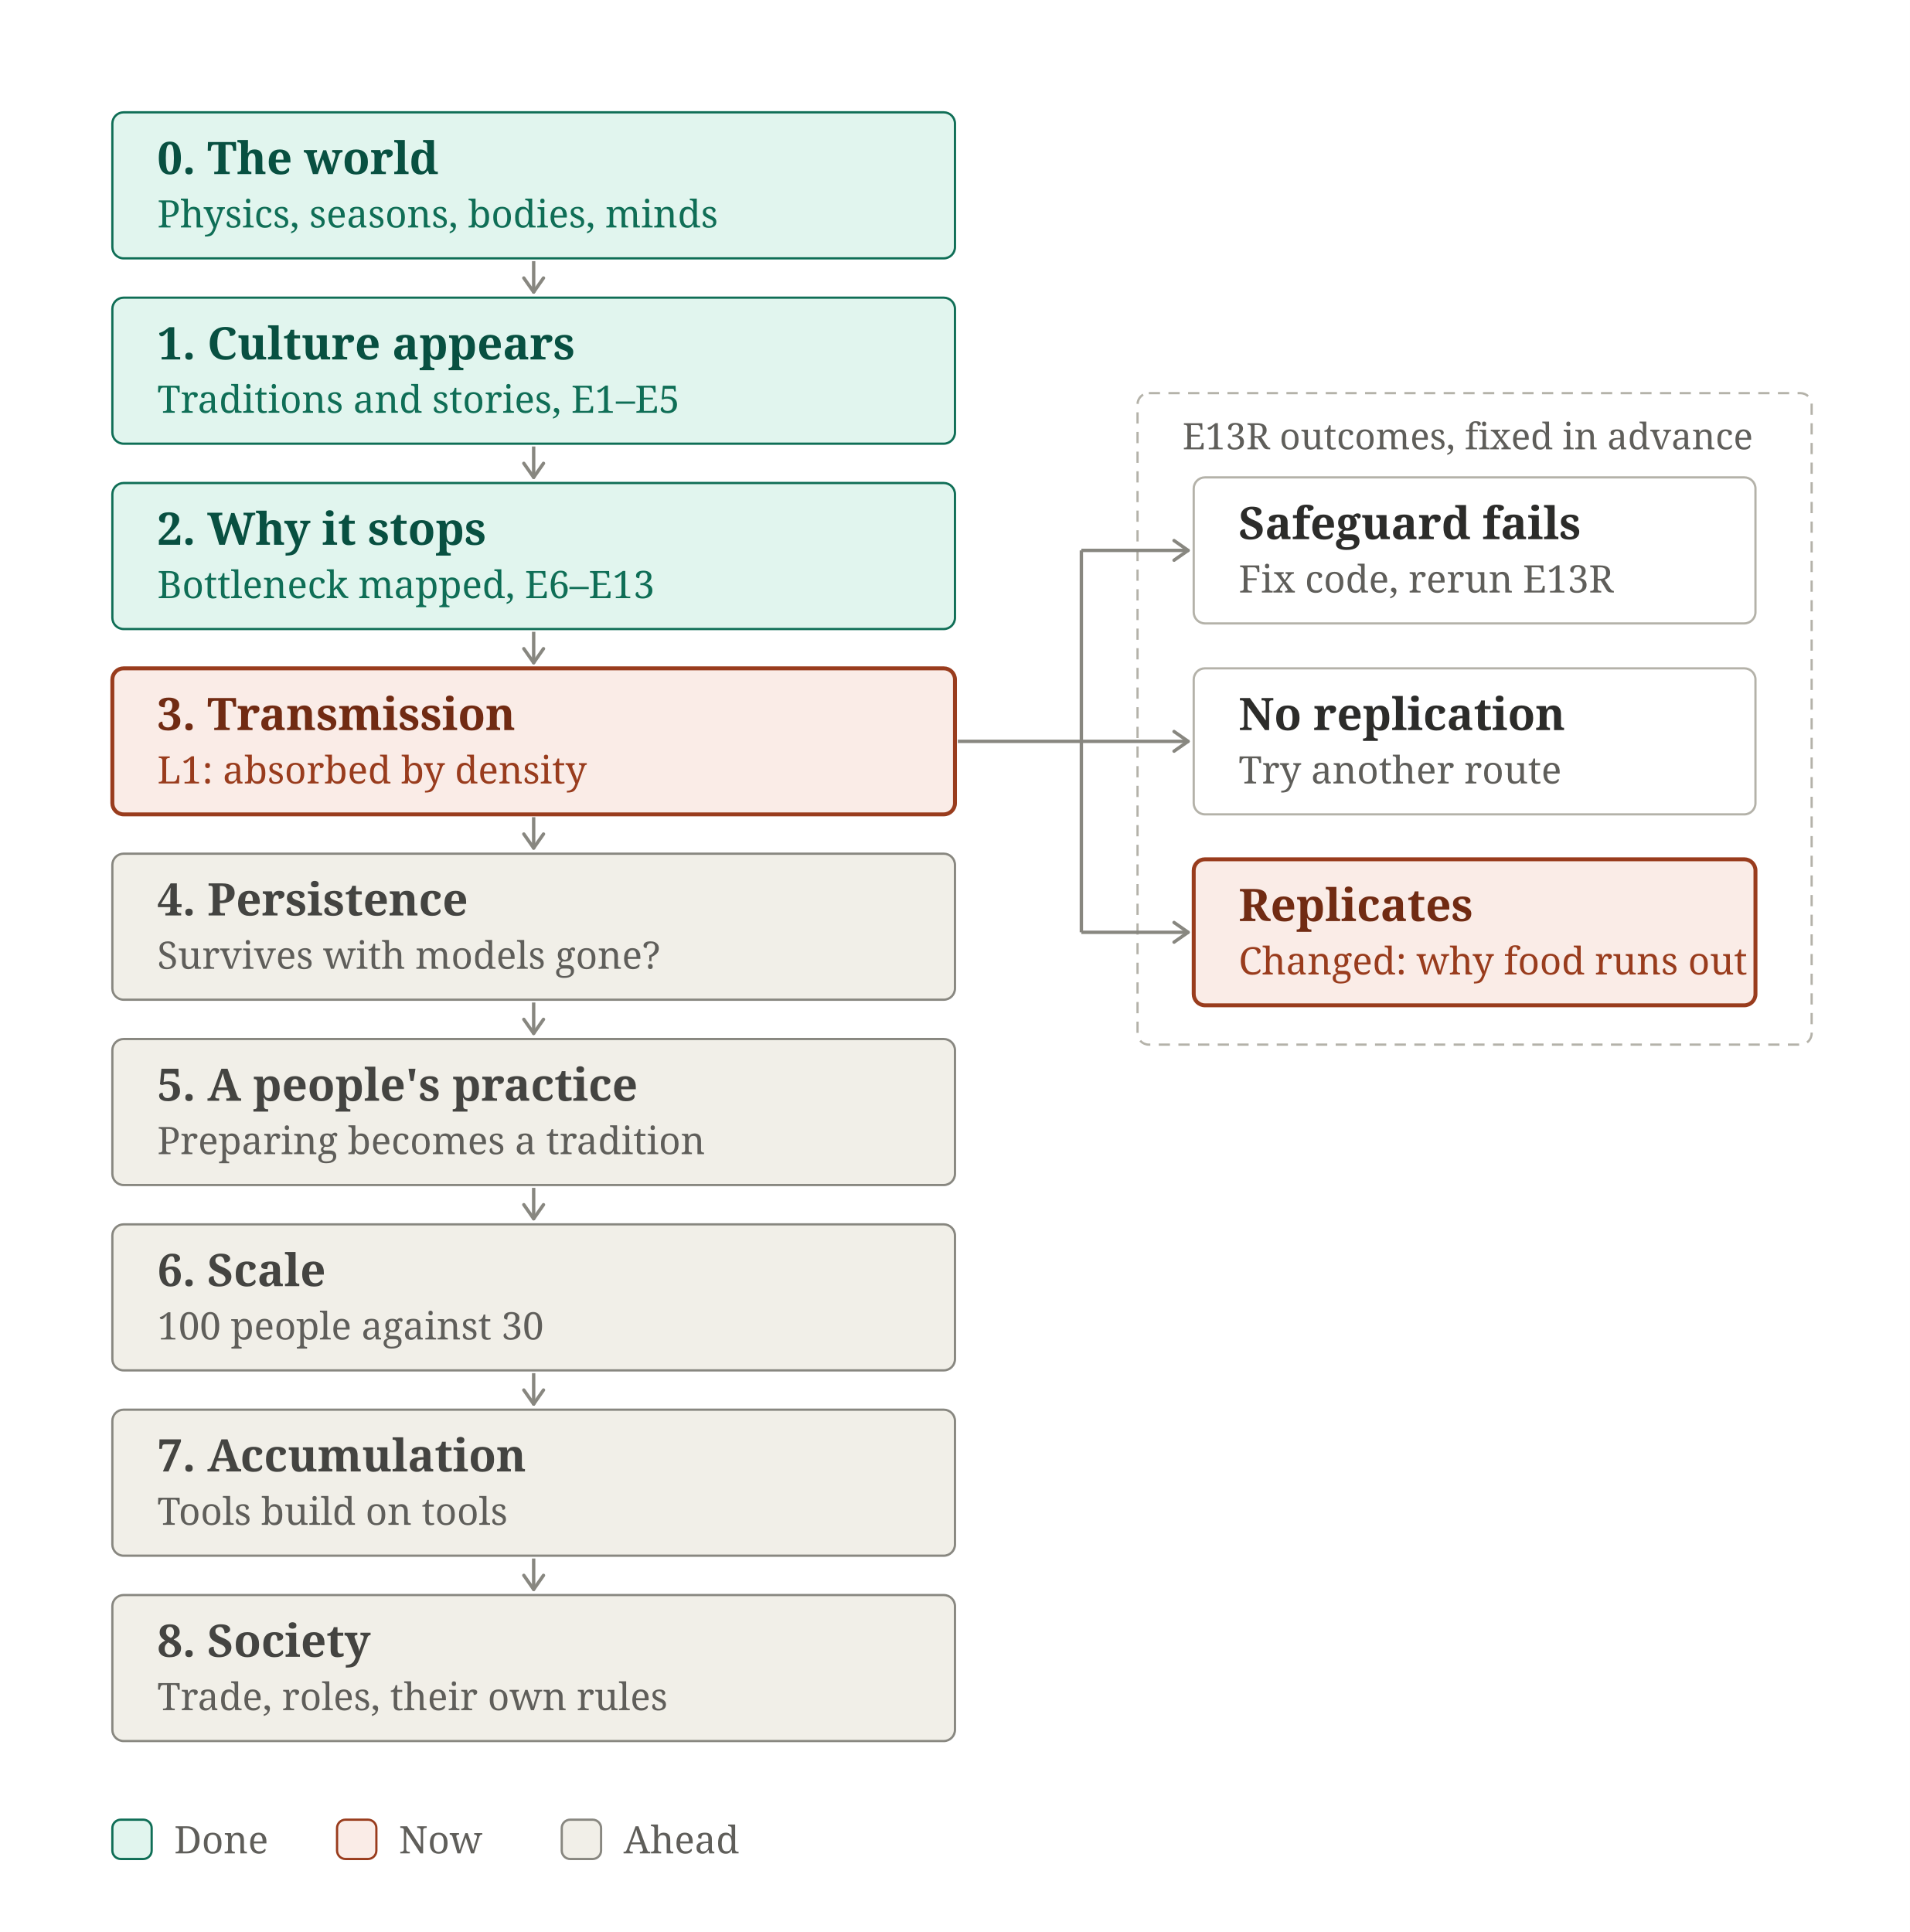
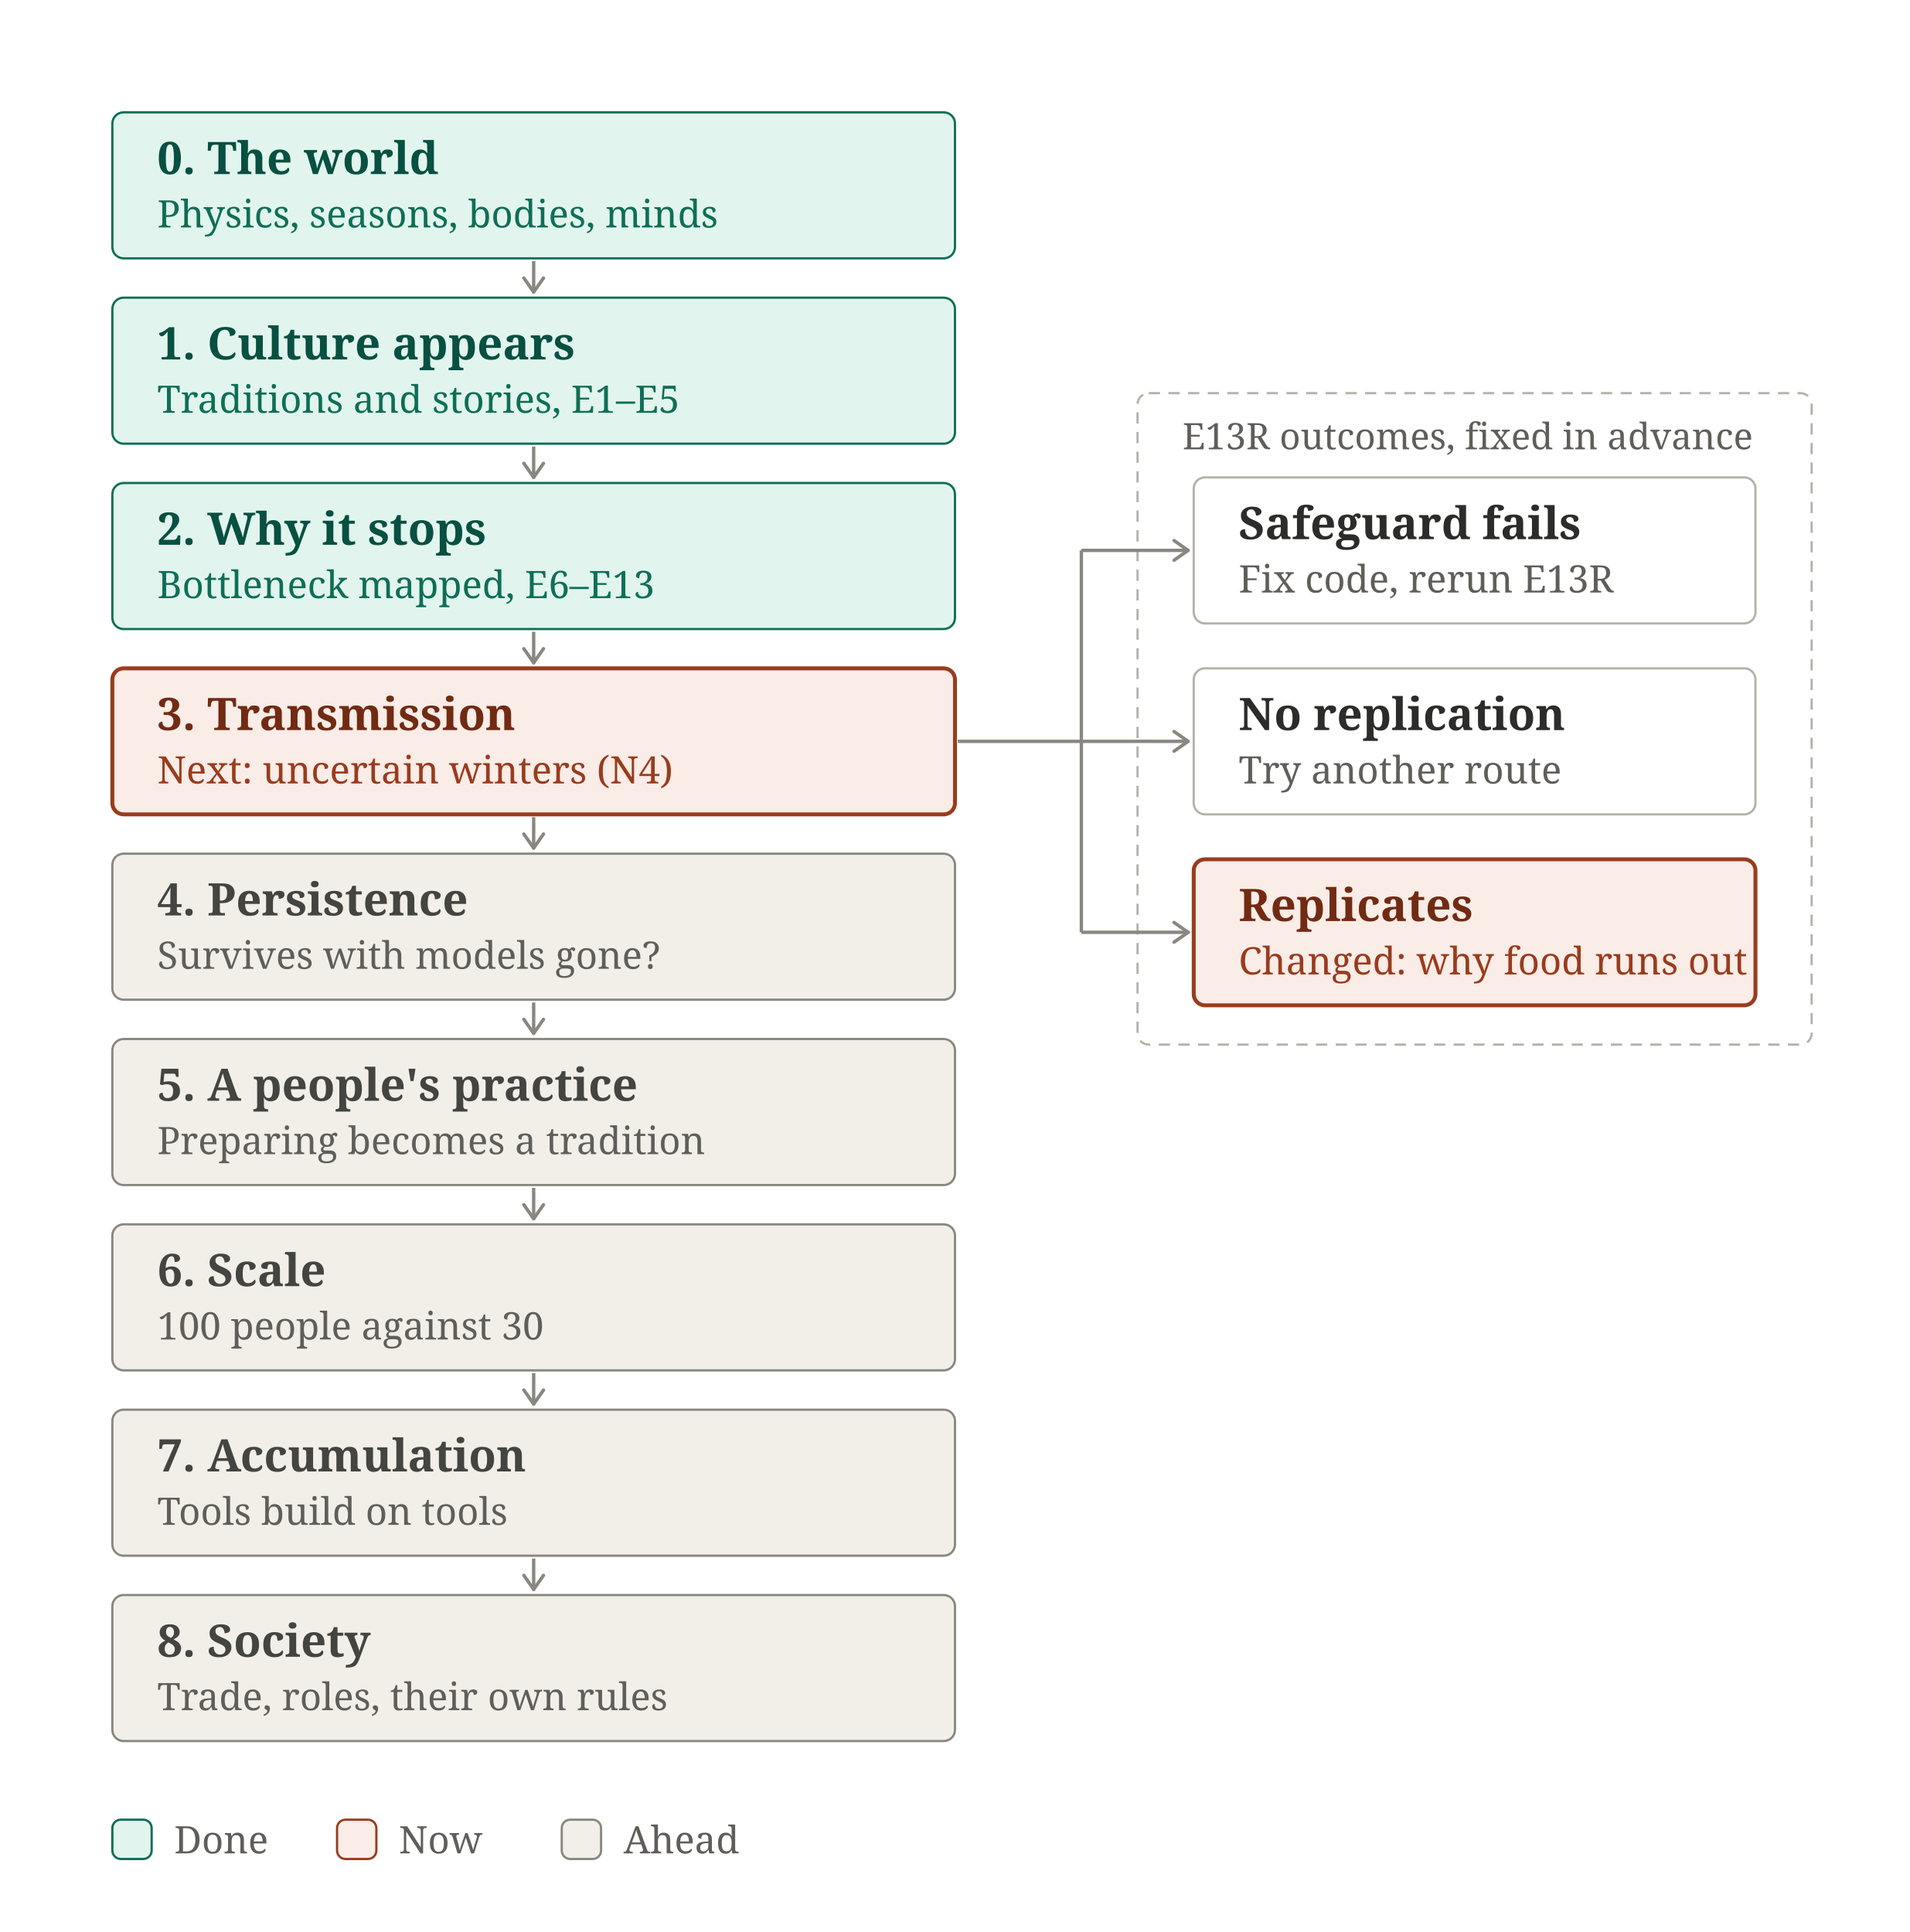
<svg xmlns="http://www.w3.org/2000/svg" width="680" height="688" viewBox="0 0 680 688" font-family="Garamond, Georgia, serif" role="img">
  <rect width="680" height="688" fill="#FFFFFF" />
  <rect x="405" y="140" width="240" height="232" rx="4" fill="none" stroke="#B4B2A9" stroke-width="0.8" stroke-dasharray="4 3" />
  <text x="421" y="160" font-size="13" fill="#5F5E5A">E13R outcomes, fixed in advance</text>
  <line x1="190" y1="93" x2="190" y2="104" stroke="#888780" stroke-width="1.2" />
  <line x1="186.5" y1="99.0" x2="190" y2="104" stroke="#888780" stroke-width="1.2" stroke-linecap="round" />
  <line x1="193.5" y1="99.0" x2="190" y2="104" stroke="#888780" stroke-width="1.2" stroke-linecap="round" />
  <line x1="190" y1="159" x2="190" y2="170" stroke="#888780" stroke-width="1.2" />
  <line x1="186.5" y1="165.0" x2="190" y2="170" stroke="#888780" stroke-width="1.2" stroke-linecap="round" />
  <line x1="193.5" y1="165.0" x2="190" y2="170" stroke="#888780" stroke-width="1.2" stroke-linecap="round" />
  <line x1="190" y1="225" x2="190" y2="236" stroke="#888780" stroke-width="1.2" />
  <line x1="186.5" y1="231.0" x2="190" y2="236" stroke="#888780" stroke-width="1.2" stroke-linecap="round" />
  <line x1="193.5" y1="231.0" x2="190" y2="236" stroke="#888780" stroke-width="1.2" stroke-linecap="round" />
  <line x1="190" y1="291" x2="190" y2="302" stroke="#888780" stroke-width="1.2" />
  <line x1="186.5" y1="297.0" x2="190" y2="302" stroke="#888780" stroke-width="1.2" stroke-linecap="round" />
  <line x1="193.5" y1="297.0" x2="190" y2="302" stroke="#888780" stroke-width="1.2" stroke-linecap="round" />
  <line x1="190" y1="357" x2="190" y2="368" stroke="#888780" stroke-width="1.2" />
  <line x1="186.5" y1="363.0" x2="190" y2="368" stroke="#888780" stroke-width="1.2" stroke-linecap="round" />
  <line x1="193.5" y1="363.0" x2="190" y2="368" stroke="#888780" stroke-width="1.2" stroke-linecap="round" />
  <line x1="190" y1="423" x2="190" y2="434" stroke="#888780" stroke-width="1.2" />
  <line x1="186.5" y1="429.0" x2="190" y2="434" stroke="#888780" stroke-width="1.2" stroke-linecap="round" />
  <line x1="193.5" y1="429.0" x2="190" y2="434" stroke="#888780" stroke-width="1.2" stroke-linecap="round" />
  <line x1="190" y1="489" x2="190" y2="500" stroke="#888780" stroke-width="1.2" />
  <line x1="186.5" y1="495.0" x2="190" y2="500" stroke="#888780" stroke-width="1.2" stroke-linecap="round" />
  <line x1="193.5" y1="495.0" x2="190" y2="500" stroke="#888780" stroke-width="1.2" stroke-linecap="round" />
  <line x1="190" y1="555" x2="190" y2="566" stroke="#888780" stroke-width="1.2" />
  <line x1="186.5" y1="561.0" x2="190" y2="566" stroke="#888780" stroke-width="1.2" stroke-linecap="round" />
  <line x1="193.5" y1="561.0" x2="190" y2="566" stroke="#888780" stroke-width="1.2" stroke-linecap="round" />
  <line x1="341" y1="264" x2="385" y2="264" stroke="#888780" stroke-width="1.2" />
  <line x1="385" y1="196" x2="385" y2="332" stroke="#888780" stroke-width="1.2" />
  <line x1="385" y1="196" x2="423" y2="196" stroke="#888780" stroke-width="1.2" />
  <line x1="418.0" y1="199.5" x2="423" y2="196" stroke="#888780" stroke-width="1.2" stroke-linecap="round" />
  <line x1="418.0" y1="192.5" x2="423" y2="196" stroke="#888780" stroke-width="1.2" stroke-linecap="round" />
  <line x1="385" y1="264" x2="423" y2="264" stroke="#888780" stroke-width="1.2" />
  <line x1="418.0" y1="267.5" x2="423" y2="264" stroke="#888780" stroke-width="1.2" stroke-linecap="round" />
  <line x1="418.0" y1="260.5" x2="423" y2="264" stroke="#888780" stroke-width="1.2" stroke-linecap="round" />
  <line x1="385" y1="332" x2="423" y2="332" stroke="#888780" stroke-width="1.2" />
  <line x1="418.0" y1="335.5" x2="423" y2="332" stroke="#888780" stroke-width="1.2" stroke-linecap="round" />
  <line x1="418.0" y1="328.5" x2="423" y2="332" stroke="#888780" stroke-width="1.2" stroke-linecap="round" />
  <rect x="40" y="40" width="300" height="52" rx="4" fill="#E1F5EE" stroke="#0F6E56" stroke-width="0.8" />
  <text x="56" y="62" font-size="16" font-weight="bold" fill="#085041">0. The world</text>
  <text x="56" y="81" font-size="13.5" fill="#0F6E56">Physics, seasons, bodies, minds</text>
  <rect x="40" y="106" width="300" height="52" rx="4" fill="#E1F5EE" stroke="#0F6E56" stroke-width="0.8" />
  <text x="56" y="128" font-size="16" font-weight="bold" fill="#085041">1. Culture appears</text>
  <text x="56" y="147" font-size="13.5" fill="#0F6E56">Traditions and stories, E1–E5</text>
  <rect x="40" y="172" width="300" height="52" rx="4" fill="#E1F5EE" stroke="#0F6E56" stroke-width="0.8" />
  <text x="56" y="194" font-size="16" font-weight="bold" fill="#085041">2. Why it stops</text>
  <text x="56" y="213" font-size="13.5" fill="#0F6E56">Bottleneck mapped, E6–E13</text>
  <rect x="40" y="238" width="300" height="52" rx="4" fill="#FAECE7" stroke="#993C1D" stroke-width="1.4" />
  <text x="56" y="260" font-size="16" font-weight="bold" fill="#712B13">3. Transmission</text>
-   <text x="56" y="279" font-size="13.5" fill="#993C1D">L1: absorbed by density</text>
+   <text x="56" y="279" font-size="13.5" fill="#993C1D">Next: uncertain winters (N4)</text>
  <rect x="40" y="304" width="300" height="52" rx="4" fill="#F1EFE8" stroke="#888780" stroke-width="0.8" />
  <text x="56" y="326" font-size="16" font-weight="bold" fill="#444441">4. Persistence</text>
  <text x="56" y="345" font-size="13.5" fill="#5F5E5A">Survives with models gone?</text>
  <rect x="40" y="370" width="300" height="52" rx="4" fill="#F1EFE8" stroke="#888780" stroke-width="0.8" />
  <text x="56" y="392" font-size="16" font-weight="bold" fill="#444441">5. A people's practice</text>
  <text x="56" y="411" font-size="13.5" fill="#5F5E5A">Preparing becomes a tradition</text>
  <rect x="40" y="436" width="300" height="52" rx="4" fill="#F1EFE8" stroke="#888780" stroke-width="0.8" />
  <text x="56" y="458" font-size="16" font-weight="bold" fill="#444441">6. Scale</text>
  <text x="56" y="477" font-size="13.5" fill="#5F5E5A">100 people against 30</text>
  <rect x="40" y="502" width="300" height="52" rx="4" fill="#F1EFE8" stroke="#888780" stroke-width="0.8" />
  <text x="56" y="524" font-size="16" font-weight="bold" fill="#444441">7. Accumulation</text>
  <text x="56" y="543" font-size="13.5" fill="#5F5E5A">Tools build on tools</text>
  <rect x="40" y="568" width="300" height="52" rx="4" fill="#F1EFE8" stroke="#888780" stroke-width="0.8" />
  <text x="56" y="590" font-size="16" font-weight="bold" fill="#444441">8. Society</text>
  <text x="56" y="609" font-size="13.5" fill="#5F5E5A">Trade, roles, their own rules</text>
  <rect x="425" y="170" width="200" height="52" rx="4" fill="#FFFFFF" stroke="#B4B2A9" stroke-width="0.8" />
  <text x="441" y="192" font-size="16" font-weight="bold" fill="#2C2C2A">Safeguard fails</text>
  <text x="441" y="211" font-size="13.5" fill="#5F5E5A">Fix code, rerun E13R</text>
  <rect x="425" y="238" width="200" height="52" rx="4" fill="#FFFFFF" stroke="#B4B2A9" stroke-width="0.8" />
  <text x="441" y="260" font-size="16" font-weight="bold" fill="#2C2C2A">No replication</text>
  <text x="441" y="279" font-size="13.5" fill="#5F5E5A">Try another route</text>
  <rect x="425" y="306" width="200" height="52" rx="4" fill="#FAECE7" stroke="#993C1D" stroke-width="1.4" />
  <text x="441" y="328" font-size="16" font-weight="bold" fill="#712B13">Replicates</text>
  <text x="441" y="347" font-size="13.5" fill="#993C1D">Changed: why food runs out</text>
  <rect x="40" y="648" width="14" height="14" rx="3" fill="#E1F5EE" stroke="#0F6E56" stroke-width="0.8" />
  <text x="62" y="660" font-size="13.5" fill="#5F5E5A">Done</text>
  <rect x="120" y="648" width="14" height="14" rx="3" fill="#FAECE7" stroke="#993C1D" stroke-width="0.8" />
  <text x="142" y="660" font-size="13.5" fill="#5F5E5A">Now</text>
  <rect x="200" y="648" width="14" height="14" rx="3" fill="#F1EFE8" stroke="#888780" stroke-width="0.8" />
  <text x="222" y="660" font-size="13.5" fill="#5F5E5A">Ahead</text>
</svg>
